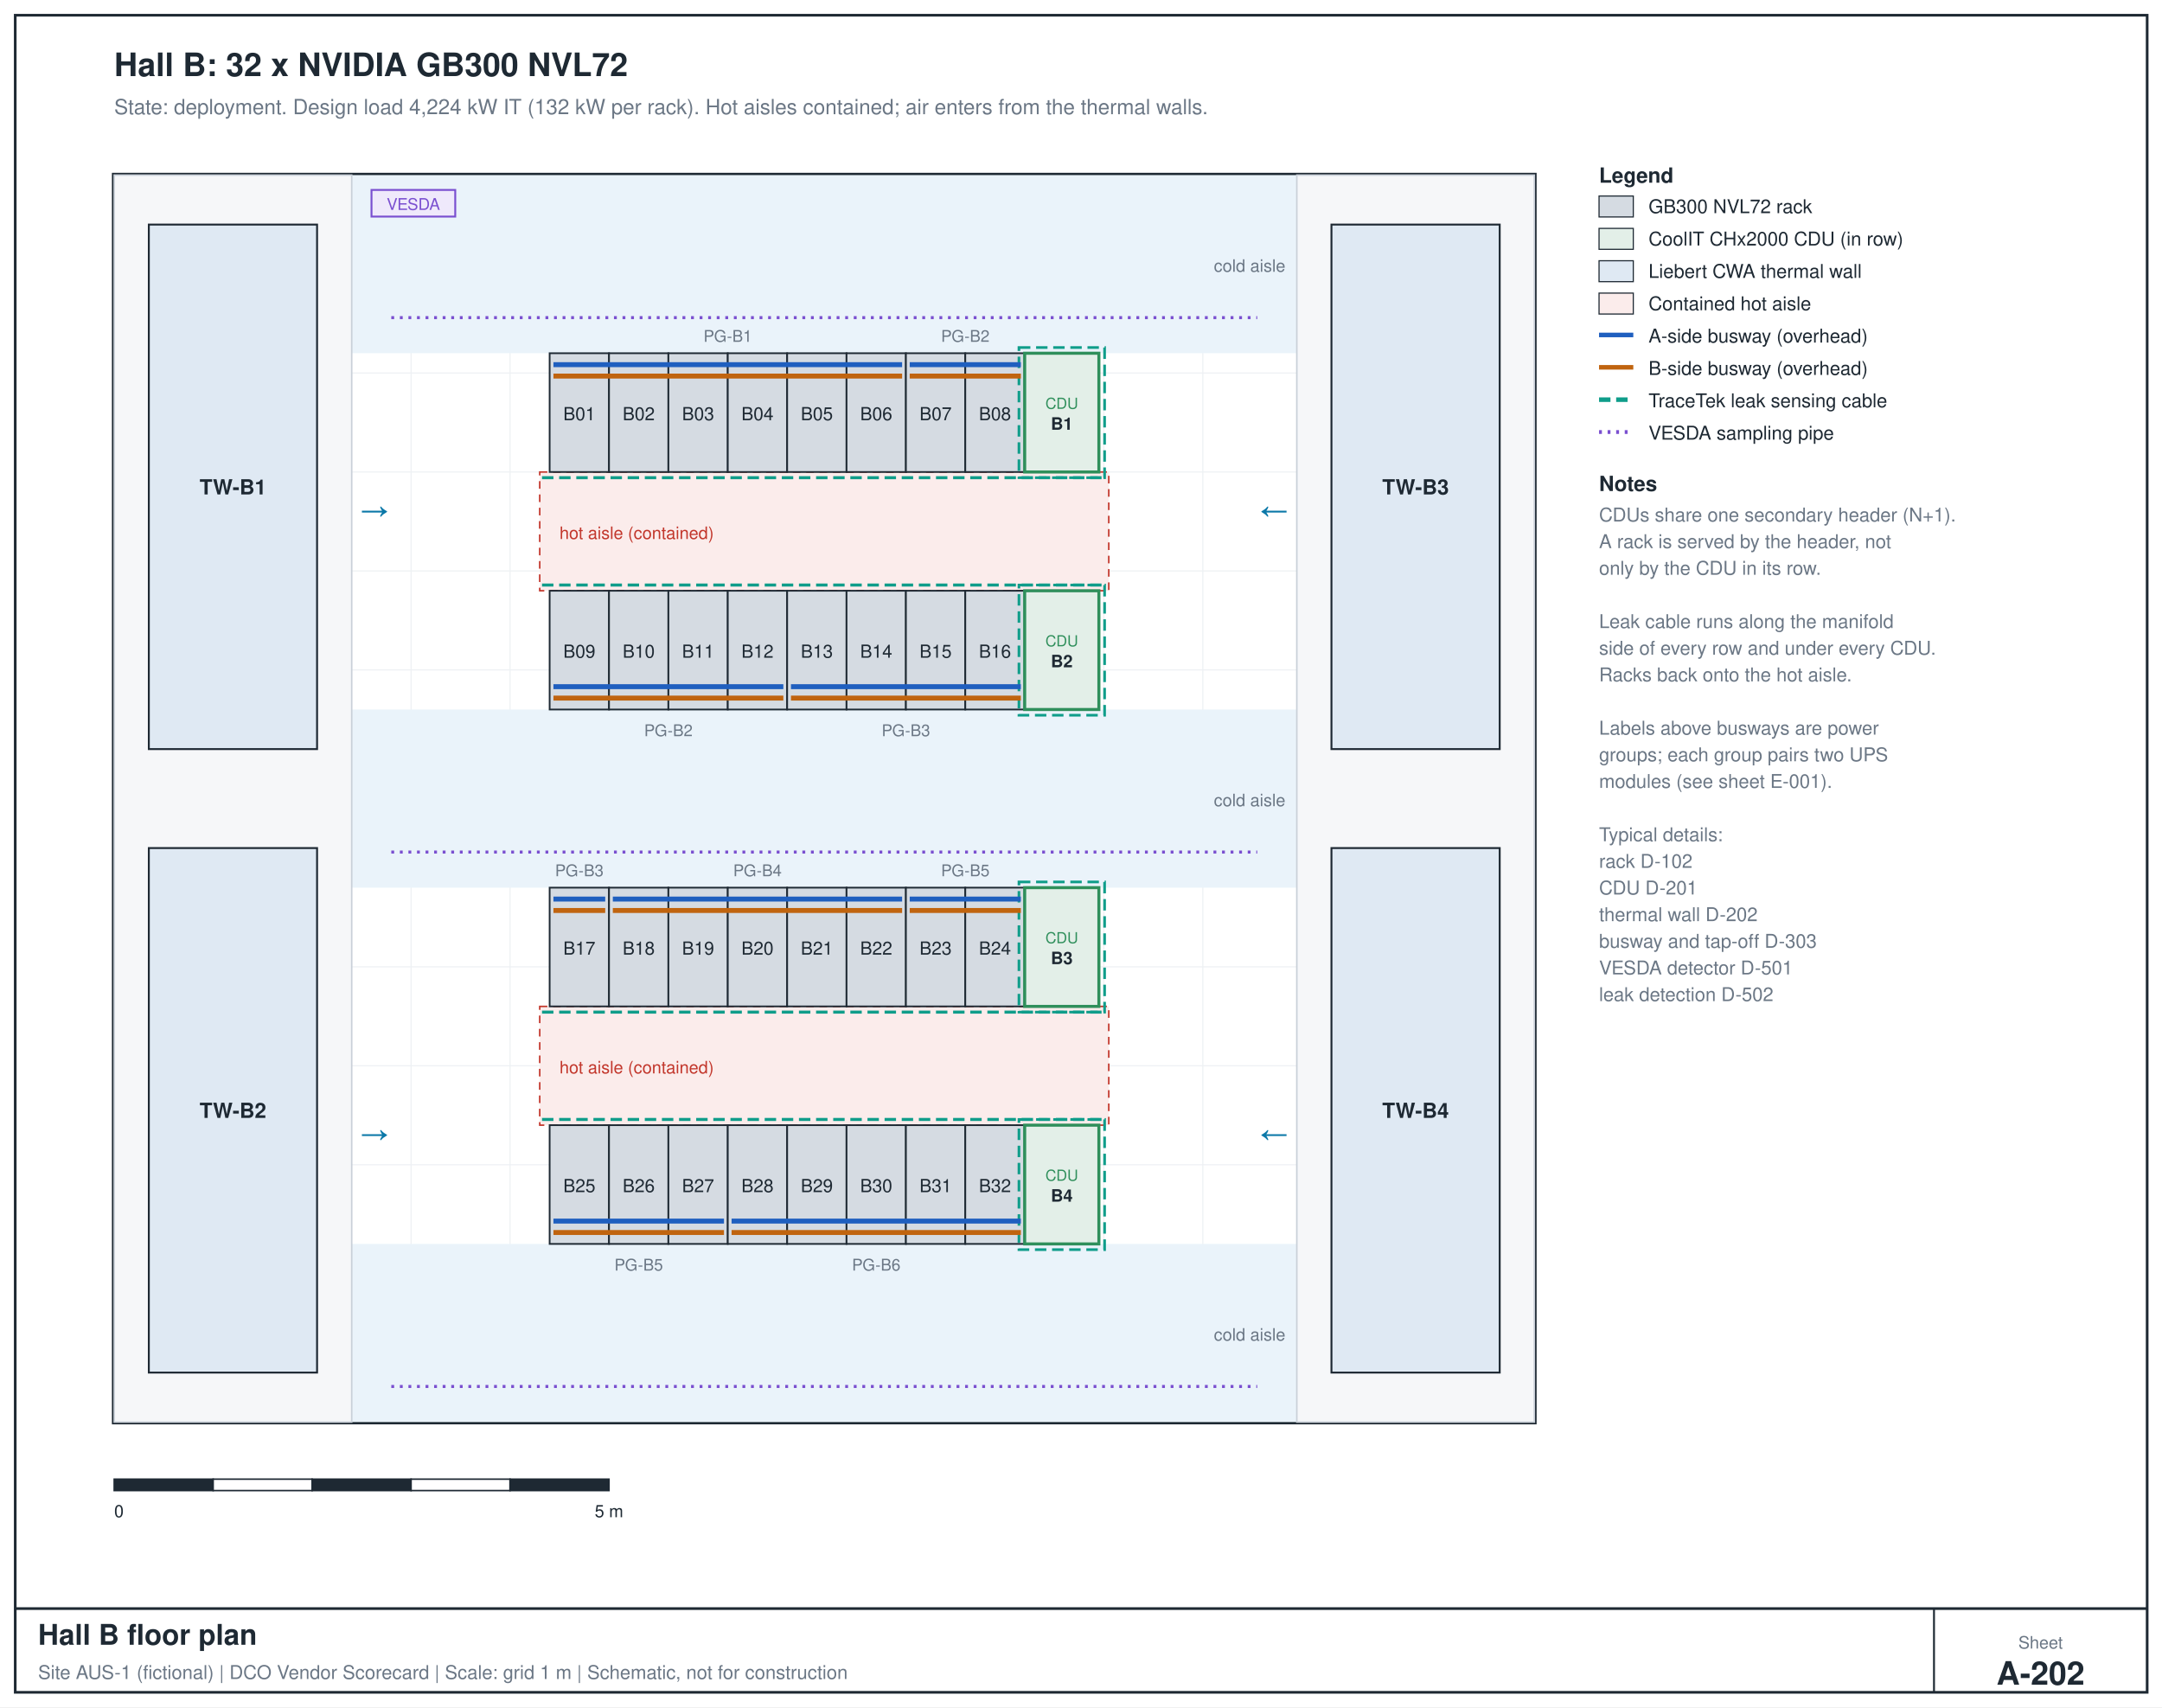
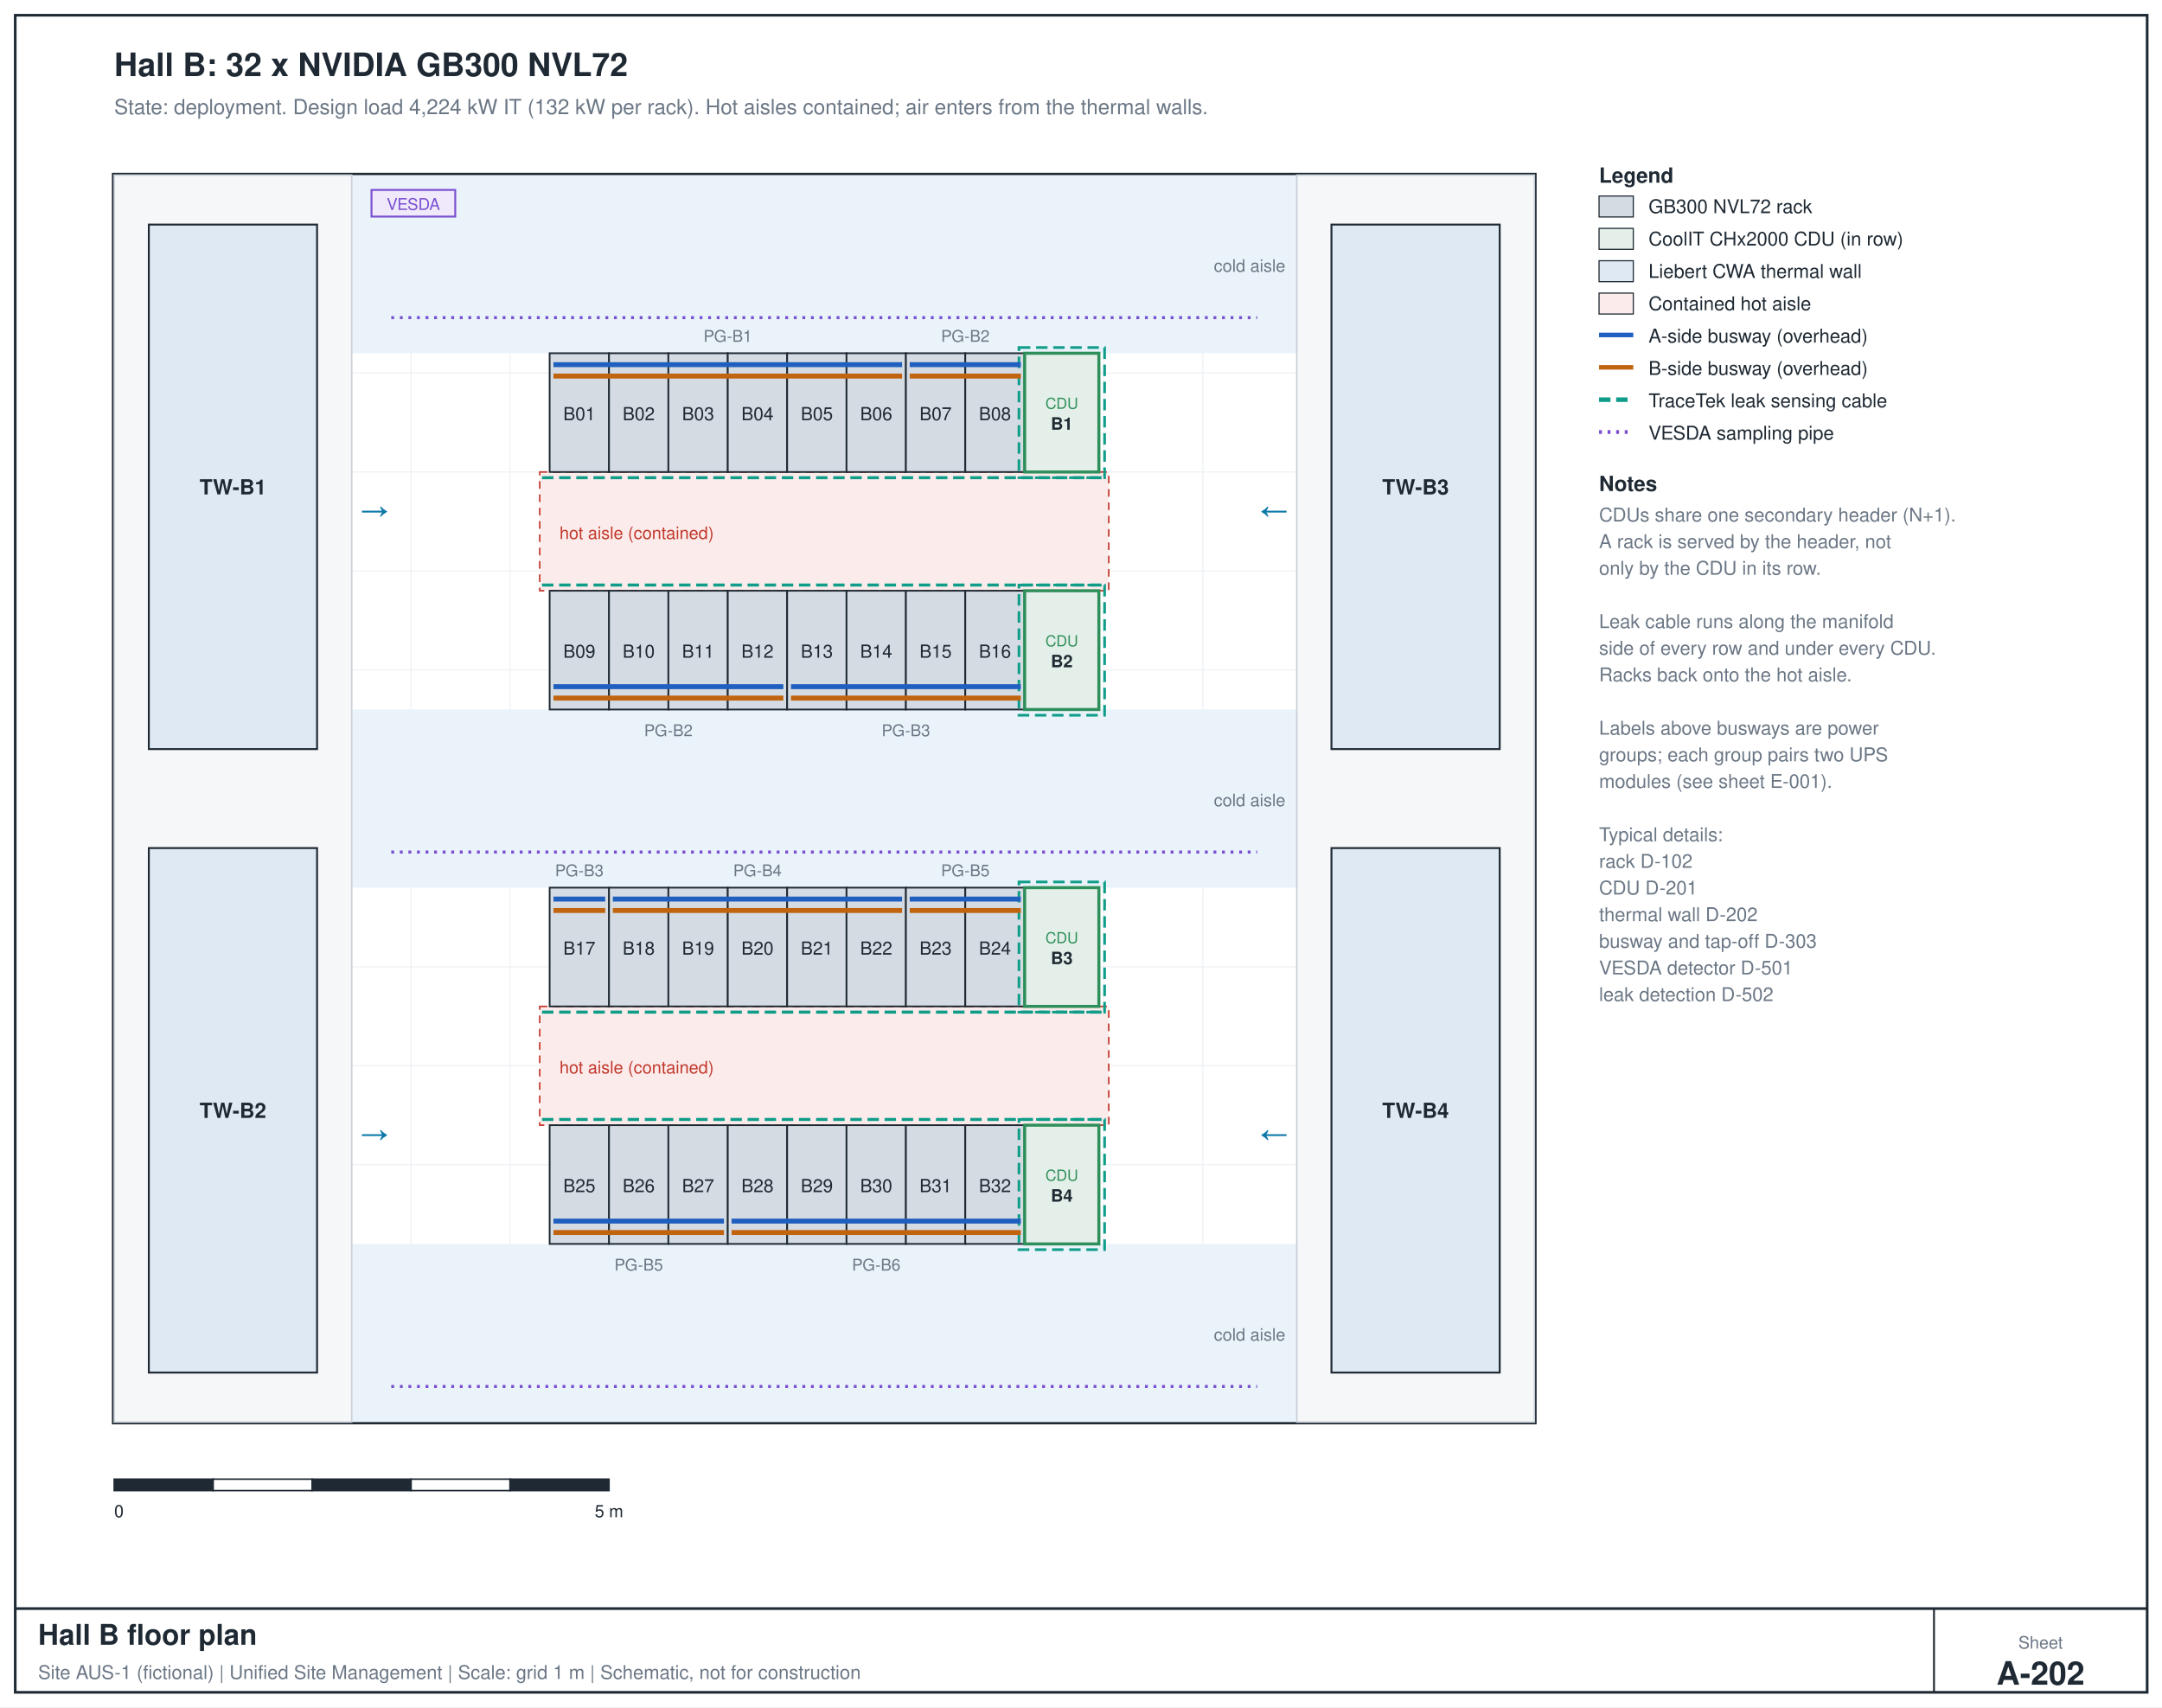
<svg xmlns="http://www.w3.org/2000/svg" width="1136" height="897" viewBox="0 0 1136 897">
  <rect width="100%" height="100%" fill="#ffffff" />
  <text x="60.0" y="40.0" font-family="Helvetica, Arial, sans-serif" font-size="17" text-anchor="start" fill="#1e2933" font-weight="bold">Hall B: 32 x NVIDIA GB300 NVL72</text>
  <text x="60.0" y="60.0" font-family="Helvetica, Arial, sans-serif" font-size="11" text-anchor="start" fill="#6b7785" font-weight="normal">State: deployment.  Design load 4,224 kW IT (132 kW per rack).  Hot aisles contained; air enters from the thermal walls.</text>
  <line x1="60.0" y1="92.0" x2="60.0" y2="747.2" stroke="#eef1f4" stroke-width="0.6" />
  <line x1="112.0" y1="92.0" x2="112.0" y2="747.2" stroke="#eef1f4" stroke-width="0.6" />
  <line x1="164.0" y1="92.0" x2="164.0" y2="747.2" stroke="#eef1f4" stroke-width="0.6" />
  <line x1="216.0" y1="92.0" x2="216.0" y2="747.2" stroke="#eef1f4" stroke-width="0.6" />
  <line x1="268.0" y1="92.0" x2="268.0" y2="747.2" stroke="#eef1f4" stroke-width="0.6" />
  <line x1="320.0" y1="92.0" x2="320.0" y2="747.2" stroke="#eef1f4" stroke-width="0.6" />
  <line x1="372.0" y1="92.0" x2="372.0" y2="747.2" stroke="#eef1f4" stroke-width="0.6" />
  <line x1="424.0" y1="92.0" x2="424.0" y2="747.2" stroke="#eef1f4" stroke-width="0.6" />
  <line x1="476.0" y1="92.0" x2="476.0" y2="747.2" stroke="#eef1f4" stroke-width="0.6" />
  <line x1="528.0" y1="92.0" x2="528.0" y2="747.2" stroke="#eef1f4" stroke-width="0.6" />
  <line x1="580.0" y1="92.0" x2="580.0" y2="747.2" stroke="#eef1f4" stroke-width="0.6" />
  <line x1="632.0" y1="92.0" x2="632.0" y2="747.2" stroke="#eef1f4" stroke-width="0.6" />
  <line x1="684.0" y1="92.0" x2="684.0" y2="747.2" stroke="#eef1f4" stroke-width="0.6" />
  <line x1="736.0" y1="92.0" x2="736.0" y2="747.2" stroke="#eef1f4" stroke-width="0.6" />
  <line x1="788.0" y1="92.0" x2="788.0" y2="747.2" stroke="#eef1f4" stroke-width="0.6" />
  <line x1="60.0" y1="92.0" x2="806.2" y2="92.0" stroke="#eef1f4" stroke-width="0.6" />
  <line x1="60.0" y1="144.0" x2="806.2" y2="144.0" stroke="#eef1f4" stroke-width="0.6" />
  <line x1="60.0" y1="196.0" x2="806.2" y2="196.0" stroke="#eef1f4" stroke-width="0.6" />
  <line x1="60.0" y1="248.0" x2="806.2" y2="248.0" stroke="#eef1f4" stroke-width="0.6" />
  <line x1="60.0" y1="300.0" x2="806.2" y2="300.0" stroke="#eef1f4" stroke-width="0.6" />
  <line x1="60.0" y1="352.0" x2="806.2" y2="352.0" stroke="#eef1f4" stroke-width="0.6" />
  <line x1="60.0" y1="404.0" x2="806.2" y2="404.0" stroke="#eef1f4" stroke-width="0.6" />
  <line x1="60.0" y1="456.0" x2="806.2" y2="456.0" stroke="#eef1f4" stroke-width="0.6" />
  <line x1="60.0" y1="508.0" x2="806.2" y2="508.0" stroke="#eef1f4" stroke-width="0.6" />
  <line x1="60.0" y1="560.0" x2="806.2" y2="560.0" stroke="#eef1f4" stroke-width="0.6" />
  <line x1="60.0" y1="612.0" x2="806.2" y2="612.0" stroke="#eef1f4" stroke-width="0.6" />
  <line x1="60.0" y1="664.0" x2="806.2" y2="664.0" stroke="#eef1f4" stroke-width="0.6" />
  <line x1="60.0" y1="716.0" x2="806.2" y2="716.0" stroke="#eef1f4" stroke-width="0.6" />
  <rect x="60.0" y="92.0" width="746.2" height="655.2" rx="0" fill="none" stroke="#1e2933" stroke-width="2.4" />
  <rect x="184.8" y="92.0" width="496.6" height="93.6" rx="0" fill="#eaf3fa" stroke="none" stroke-width="1.0" />
  <text x="675.4" y="142.8" font-family="Helvetica, Arial, sans-serif" font-size="9" text-anchor="end" fill="#6b7785" font-weight="normal">cold aisle</text>
  <rect x="184.8" y="372.8" width="496.6" height="93.6" rx="0" fill="#eaf3fa" stroke="none" stroke-width="1.0" />
  <text x="675.4" y="423.6" font-family="Helvetica, Arial, sans-serif" font-size="9" text-anchor="end" fill="#6b7785" font-weight="normal">cold aisle</text>
  <rect x="184.8" y="653.6" width="496.6" height="93.6" rx="0" fill="#eaf3fa" stroke="none" stroke-width="1.0" />
  <text x="675.4" y="704.4" font-family="Helvetica, Arial, sans-serif" font-size="9" text-anchor="end" fill="#6b7785" font-weight="normal">cold aisle</text>
  <rect x="60.0" y="92.0" width="124.8" height="655.2" rx="0" fill="#f6f7f9" stroke="#c9d0d8" stroke-width="0.8" />
  <rect x="78.2" y="118.0" width="88.4" height="275.6" rx="0" fill="#dfe9f3" stroke="#1e2933" stroke-width="1" />
  <text x="122.4" y="259.8" font-family="Helvetica, Arial, sans-serif" font-size="11" text-anchor="middle" fill="#1e2933" font-weight="bold">TW-B1</text>
  <text x="188.8" y="273.8" font-family="Helvetica, Arial, sans-serif" font-size="16" text-anchor="start" fill="#0b78a8" font-weight="normal">→</text>
  <rect x="78.2" y="445.6" width="88.4" height="275.6" rx="0" fill="#dfe9f3" stroke="#1e2933" stroke-width="1" />
  <text x="122.4" y="587.4" font-family="Helvetica, Arial, sans-serif" font-size="11" text-anchor="middle" fill="#1e2933" font-weight="bold">TW-B2</text>
  <text x="188.8" y="601.4" font-family="Helvetica, Arial, sans-serif" font-size="16" text-anchor="start" fill="#0b78a8" font-weight="normal">→</text>
  <rect x="681.4" y="92.0" width="124.8" height="655.2" rx="0" fill="#f6f7f9" stroke="#c9d0d8" stroke-width="0.8" />
  <rect x="699.6" y="118.0" width="88.4" height="275.6" rx="0" fill="#dfe9f3" stroke="#1e2933" stroke-width="1" />
  <text x="743.8" y="259.8" font-family="Helvetica, Arial, sans-serif" font-size="11" text-anchor="middle" fill="#1e2933" font-weight="bold">TW-B3</text>
  <text x="677.4" y="273.8" font-family="Helvetica, Arial, sans-serif" font-size="16" text-anchor="end" fill="#0b78a8" font-weight="normal">←</text>
  <rect x="699.6" y="445.6" width="88.4" height="275.6" rx="0" fill="#dfe9f3" stroke="#1e2933" stroke-width="1" />
  <text x="743.8" y="587.4" font-family="Helvetica, Arial, sans-serif" font-size="11" text-anchor="middle" fill="#1e2933" font-weight="bold">TW-B4</text>
  <text x="677.4" y="601.4" font-family="Helvetica, Arial, sans-serif" font-size="16" text-anchor="end" fill="#0b78a8" font-weight="normal">←</text>
  <rect x="283.6" y="248.0" width="299.0" height="62.4" rx="0" fill="#fbeceb" stroke="#c2362b" stroke-width="0.8" stroke-dasharray="4 3" />
  <text x="294.0" y="283.2" font-family="Helvetica, Arial, sans-serif" font-size="9" text-anchor="start" fill="#c2362b" font-weight="normal">hot aisle (contained)</text>
  <rect x="288.8" y="185.6" width="31.2" height="62.4" rx="0" fill="#d5dbe2" stroke="#1e2933" stroke-width="0.9" />
  <text x="304.4" y="220.8" font-family="Helvetica, Arial, sans-serif" font-size="9.5" text-anchor="middle" fill="#1e2933" font-weight="normal">B01</text>
  <rect x="320.0" y="185.6" width="31.2" height="62.4" rx="0" fill="#d5dbe2" stroke="#1e2933" stroke-width="0.9" />
  <text x="335.6" y="220.8" font-family="Helvetica, Arial, sans-serif" font-size="9.5" text-anchor="middle" fill="#1e2933" font-weight="normal">B02</text>
  <rect x="351.2" y="185.6" width="31.2" height="62.4" rx="0" fill="#d5dbe2" stroke="#1e2933" stroke-width="0.9" />
  <text x="366.8" y="220.8" font-family="Helvetica, Arial, sans-serif" font-size="9.5" text-anchor="middle" fill="#1e2933" font-weight="normal">B03</text>
  <rect x="382.4" y="185.6" width="31.2" height="62.4" rx="0" fill="#d5dbe2" stroke="#1e2933" stroke-width="0.9" />
  <text x="398.0" y="220.8" font-family="Helvetica, Arial, sans-serif" font-size="9.5" text-anchor="middle" fill="#1e2933" font-weight="normal">B04</text>
  <rect x="413.6" y="185.6" width="31.2" height="62.4" rx="0" fill="#d5dbe2" stroke="#1e2933" stroke-width="0.9" />
  <text x="429.2" y="220.8" font-family="Helvetica, Arial, sans-serif" font-size="9.5" text-anchor="middle" fill="#1e2933" font-weight="normal">B05</text>
  <rect x="444.8" y="185.6" width="31.2" height="62.4" rx="0" fill="#d5dbe2" stroke="#1e2933" stroke-width="0.9" />
  <text x="460.4" y="220.8" font-family="Helvetica, Arial, sans-serif" font-size="9.5" text-anchor="middle" fill="#1e2933" font-weight="normal">B06</text>
  <rect x="476.0" y="185.6" width="31.2" height="62.4" rx="0" fill="#d5dbe2" stroke="#1e2933" stroke-width="0.9" />
  <text x="491.6" y="220.8" font-family="Helvetica, Arial, sans-serif" font-size="9.5" text-anchor="middle" fill="#1e2933" font-weight="normal">B07</text>
  <rect x="507.2" y="185.6" width="31.2" height="62.4" rx="0" fill="#d5dbe2" stroke="#1e2933" stroke-width="0.9" />
  <text x="522.8" y="220.8" font-family="Helvetica, Arial, sans-serif" font-size="9.5" text-anchor="middle" fill="#1e2933" font-weight="normal">B08</text>
  <rect x="538.4" y="185.6" width="39.0" height="62.4" rx="0" fill="#e3efe8" stroke="#2f8f5b" stroke-width="1.6" />
  <text x="557.9" y="214.8" font-family="Helvetica, Arial, sans-serif" font-size="8" text-anchor="middle" fill="#2f8f5b" font-weight="normal">CDU</text>
  <text x="557.9" y="225.8" font-family="Helvetica, Arial, sans-serif" font-size="9" text-anchor="middle" fill="#1e2933" font-weight="bold">B1</text>
  <line x1="284.8" y1="251.0" x2="581.4" y2="251.0" stroke="#0f9d8a" stroke-width="1.6" stroke-dasharray="6 3" />
  <rect x="535.4" y="182.6" width="45.0" height="68.4" rx="0" fill="none" stroke="#0f9d8a" stroke-width="1.4" stroke-dasharray="6 3" />
  <line x1="290.8" y1="191.6" x2="474.0" y2="191.6" stroke="#1f5fbf" stroke-width="2.6" />
  <line x1="290.8" y1="197.6" x2="474.0" y2="197.6" stroke="#c0640f" stroke-width="2.6" />
  <text x="382.4" y="179.6" font-family="Helvetica, Arial, sans-serif" font-size="8.5" text-anchor="middle" fill="#6b7785" font-weight="normal">PG-B1</text>
  <line x1="478.0" y1="191.6" x2="536.4" y2="191.6" stroke="#1f5fbf" stroke-width="2.6" />
  <line x1="478.0" y1="197.6" x2="536.4" y2="197.6" stroke="#c0640f" stroke-width="2.6" />
  <text x="507.2" y="179.6" font-family="Helvetica, Arial, sans-serif" font-size="8.5" text-anchor="middle" fill="#6b7785" font-weight="normal">PG-B2</text>
  <rect x="288.8" y="310.4" width="31.2" height="62.4" rx="0" fill="#d5dbe2" stroke="#1e2933" stroke-width="0.9" />
  <text x="304.4" y="345.6" font-family="Helvetica, Arial, sans-serif" font-size="9.5" text-anchor="middle" fill="#1e2933" font-weight="normal">B09</text>
  <rect x="320.0" y="310.4" width="31.2" height="62.4" rx="0" fill="#d5dbe2" stroke="#1e2933" stroke-width="0.9" />
  <text x="335.6" y="345.6" font-family="Helvetica, Arial, sans-serif" font-size="9.5" text-anchor="middle" fill="#1e2933" font-weight="normal">B10</text>
  <rect x="351.2" y="310.4" width="31.2" height="62.4" rx="0" fill="#d5dbe2" stroke="#1e2933" stroke-width="0.9" />
  <text x="366.8" y="345.6" font-family="Helvetica, Arial, sans-serif" font-size="9.5" text-anchor="middle" fill="#1e2933" font-weight="normal">B11</text>
  <rect x="382.4" y="310.4" width="31.2" height="62.4" rx="0" fill="#d5dbe2" stroke="#1e2933" stroke-width="0.9" />
  <text x="398.0" y="345.6" font-family="Helvetica, Arial, sans-serif" font-size="9.5" text-anchor="middle" fill="#1e2933" font-weight="normal">B12</text>
  <rect x="413.6" y="310.4" width="31.2" height="62.4" rx="0" fill="#d5dbe2" stroke="#1e2933" stroke-width="0.9" />
  <text x="429.2" y="345.6" font-family="Helvetica, Arial, sans-serif" font-size="9.5" text-anchor="middle" fill="#1e2933" font-weight="normal">B13</text>
  <rect x="444.8" y="310.4" width="31.2" height="62.4" rx="0" fill="#d5dbe2" stroke="#1e2933" stroke-width="0.9" />
  <text x="460.4" y="345.6" font-family="Helvetica, Arial, sans-serif" font-size="9.5" text-anchor="middle" fill="#1e2933" font-weight="normal">B14</text>
  <rect x="476.0" y="310.4" width="31.2" height="62.4" rx="0" fill="#d5dbe2" stroke="#1e2933" stroke-width="0.9" />
  <text x="491.6" y="345.6" font-family="Helvetica, Arial, sans-serif" font-size="9.5" text-anchor="middle" fill="#1e2933" font-weight="normal">B15</text>
  <rect x="507.2" y="310.4" width="31.2" height="62.4" rx="0" fill="#d5dbe2" stroke="#1e2933" stroke-width="0.9" />
  <text x="522.8" y="345.6" font-family="Helvetica, Arial, sans-serif" font-size="9.5" text-anchor="middle" fill="#1e2933" font-weight="normal">B16</text>
  <rect x="538.4" y="310.4" width="39.0" height="62.4" rx="0" fill="#e3efe8" stroke="#2f8f5b" stroke-width="1.6" />
  <text x="557.9" y="339.6" font-family="Helvetica, Arial, sans-serif" font-size="8" text-anchor="middle" fill="#2f8f5b" font-weight="normal">CDU</text>
  <text x="557.9" y="350.6" font-family="Helvetica, Arial, sans-serif" font-size="9" text-anchor="middle" fill="#1e2933" font-weight="bold">B2</text>
  <line x1="284.8" y1="307.4" x2="581.4" y2="307.4" stroke="#0f9d8a" stroke-width="1.6" stroke-dasharray="6 3" />
  <rect x="535.4" y="307.4" width="45.0" height="68.4" rx="0" fill="none" stroke="#0f9d8a" stroke-width="1.4" stroke-dasharray="6 3" />
  <line x1="290.8" y1="360.8" x2="411.6" y2="360.8" stroke="#1f5fbf" stroke-width="2.6" />
  <line x1="290.8" y1="366.8" x2="411.6" y2="366.8" stroke="#c0640f" stroke-width="2.6" />
  <text x="351.2" y="386.8" font-family="Helvetica, Arial, sans-serif" font-size="8.5" text-anchor="middle" fill="#6b7785" font-weight="normal">PG-B2</text>
  <line x1="415.6" y1="360.8" x2="536.4" y2="360.8" stroke="#1f5fbf" stroke-width="2.6" />
  <line x1="415.6" y1="366.8" x2="536.4" y2="366.8" stroke="#c0640f" stroke-width="2.6" />
  <text x="476.0" y="386.8" font-family="Helvetica, Arial, sans-serif" font-size="8.5" text-anchor="middle" fill="#6b7785" font-weight="normal">PG-B3</text>
  <rect x="283.6" y="528.8" width="299.0" height="62.4" rx="0" fill="#fbeceb" stroke="#c2362b" stroke-width="0.8" stroke-dasharray="4 3" />
  <text x="294.0" y="564.0" font-family="Helvetica, Arial, sans-serif" font-size="9" text-anchor="start" fill="#c2362b" font-weight="normal">hot aisle (contained)</text>
  <rect x="288.8" y="466.4" width="31.2" height="62.4" rx="0" fill="#d5dbe2" stroke="#1e2933" stroke-width="0.9" />
  <text x="304.4" y="501.6" font-family="Helvetica, Arial, sans-serif" font-size="9.5" text-anchor="middle" fill="#1e2933" font-weight="normal">B17</text>
  <rect x="320.0" y="466.4" width="31.2" height="62.4" rx="0" fill="#d5dbe2" stroke="#1e2933" stroke-width="0.9" />
  <text x="335.6" y="501.6" font-family="Helvetica, Arial, sans-serif" font-size="9.5" text-anchor="middle" fill="#1e2933" font-weight="normal">B18</text>
  <rect x="351.2" y="466.4" width="31.2" height="62.4" rx="0" fill="#d5dbe2" stroke="#1e2933" stroke-width="0.9" />
  <text x="366.8" y="501.6" font-family="Helvetica, Arial, sans-serif" font-size="9.5" text-anchor="middle" fill="#1e2933" font-weight="normal">B19</text>
  <rect x="382.4" y="466.4" width="31.2" height="62.4" rx="0" fill="#d5dbe2" stroke="#1e2933" stroke-width="0.9" />
  <text x="398.0" y="501.6" font-family="Helvetica, Arial, sans-serif" font-size="9.5" text-anchor="middle" fill="#1e2933" font-weight="normal">B20</text>
  <rect x="413.6" y="466.4" width="31.2" height="62.4" rx="0" fill="#d5dbe2" stroke="#1e2933" stroke-width="0.9" />
  <text x="429.2" y="501.6" font-family="Helvetica, Arial, sans-serif" font-size="9.5" text-anchor="middle" fill="#1e2933" font-weight="normal">B21</text>
  <rect x="444.8" y="466.4" width="31.2" height="62.4" rx="0" fill="#d5dbe2" stroke="#1e2933" stroke-width="0.9" />
  <text x="460.4" y="501.6" font-family="Helvetica, Arial, sans-serif" font-size="9.5" text-anchor="middle" fill="#1e2933" font-weight="normal">B22</text>
  <rect x="476.0" y="466.4" width="31.2" height="62.4" rx="0" fill="#d5dbe2" stroke="#1e2933" stroke-width="0.9" />
  <text x="491.6" y="501.6" font-family="Helvetica, Arial, sans-serif" font-size="9.5" text-anchor="middle" fill="#1e2933" font-weight="normal">B23</text>
  <rect x="507.2" y="466.4" width="31.2" height="62.4" rx="0" fill="#d5dbe2" stroke="#1e2933" stroke-width="0.9" />
  <text x="522.8" y="501.6" font-family="Helvetica, Arial, sans-serif" font-size="9.5" text-anchor="middle" fill="#1e2933" font-weight="normal">B24</text>
  <rect x="538.4" y="466.4" width="39.0" height="62.4" rx="0" fill="#e3efe8" stroke="#2f8f5b" stroke-width="1.6" />
  <text x="557.9" y="495.6" font-family="Helvetica, Arial, sans-serif" font-size="8" text-anchor="middle" fill="#2f8f5b" font-weight="normal">CDU</text>
  <text x="557.9" y="506.6" font-family="Helvetica, Arial, sans-serif" font-size="9" text-anchor="middle" fill="#1e2933" font-weight="bold">B3</text>
  <line x1="284.8" y1="531.8" x2="581.4" y2="531.8" stroke="#0f9d8a" stroke-width="1.6" stroke-dasharray="6 3" />
  <rect x="535.4" y="463.4" width="45.0" height="68.4" rx="0" fill="none" stroke="#0f9d8a" stroke-width="1.4" stroke-dasharray="6 3" />
  <line x1="290.8" y1="472.4" x2="318.0" y2="472.4" stroke="#1f5fbf" stroke-width="2.6" />
  <line x1="290.8" y1="478.4" x2="318.0" y2="478.4" stroke="#c0640f" stroke-width="2.6" />
  <text x="304.4" y="460.4" font-family="Helvetica, Arial, sans-serif" font-size="8.5" text-anchor="middle" fill="#6b7785" font-weight="normal">PG-B3</text>
  <line x1="322.0" y1="472.4" x2="474.0" y2="472.4" stroke="#1f5fbf" stroke-width="2.6" />
  <line x1="322.0" y1="478.4" x2="474.0" y2="478.4" stroke="#c0640f" stroke-width="2.6" />
  <text x="398.0" y="460.4" font-family="Helvetica, Arial, sans-serif" font-size="8.5" text-anchor="middle" fill="#6b7785" font-weight="normal">PG-B4</text>
  <line x1="478.0" y1="472.4" x2="536.4" y2="472.4" stroke="#1f5fbf" stroke-width="2.6" />
  <line x1="478.0" y1="478.4" x2="536.4" y2="478.4" stroke="#c0640f" stroke-width="2.6" />
  <text x="507.2" y="460.4" font-family="Helvetica, Arial, sans-serif" font-size="8.5" text-anchor="middle" fill="#6b7785" font-weight="normal">PG-B5</text>
  <rect x="288.8" y="591.2" width="31.2" height="62.4" rx="0" fill="#d5dbe2" stroke="#1e2933" stroke-width="0.9" />
  <text x="304.4" y="626.4" font-family="Helvetica, Arial, sans-serif" font-size="9.5" text-anchor="middle" fill="#1e2933" font-weight="normal">B25</text>
  <rect x="320.0" y="591.2" width="31.2" height="62.4" rx="0" fill="#d5dbe2" stroke="#1e2933" stroke-width="0.9" />
  <text x="335.6" y="626.4" font-family="Helvetica, Arial, sans-serif" font-size="9.5" text-anchor="middle" fill="#1e2933" font-weight="normal">B26</text>
  <rect x="351.2" y="591.2" width="31.2" height="62.4" rx="0" fill="#d5dbe2" stroke="#1e2933" stroke-width="0.9" />
  <text x="366.8" y="626.4" font-family="Helvetica, Arial, sans-serif" font-size="9.5" text-anchor="middle" fill="#1e2933" font-weight="normal">B27</text>
  <rect x="382.4" y="591.2" width="31.2" height="62.4" rx="0" fill="#d5dbe2" stroke="#1e2933" stroke-width="0.9" />
  <text x="398.0" y="626.4" font-family="Helvetica, Arial, sans-serif" font-size="9.5" text-anchor="middle" fill="#1e2933" font-weight="normal">B28</text>
  <rect x="413.6" y="591.2" width="31.2" height="62.4" rx="0" fill="#d5dbe2" stroke="#1e2933" stroke-width="0.9" />
  <text x="429.2" y="626.4" font-family="Helvetica, Arial, sans-serif" font-size="9.5" text-anchor="middle" fill="#1e2933" font-weight="normal">B29</text>
  <rect x="444.8" y="591.2" width="31.2" height="62.4" rx="0" fill="#d5dbe2" stroke="#1e2933" stroke-width="0.9" />
  <text x="460.4" y="626.4" font-family="Helvetica, Arial, sans-serif" font-size="9.5" text-anchor="middle" fill="#1e2933" font-weight="normal">B30</text>
  <rect x="476.0" y="591.2" width="31.2" height="62.4" rx="0" fill="#d5dbe2" stroke="#1e2933" stroke-width="0.9" />
  <text x="491.6" y="626.4" font-family="Helvetica, Arial, sans-serif" font-size="9.5" text-anchor="middle" fill="#1e2933" font-weight="normal">B31</text>
  <rect x="507.2" y="591.2" width="31.2" height="62.4" rx="0" fill="#d5dbe2" stroke="#1e2933" stroke-width="0.9" />
  <text x="522.8" y="626.4" font-family="Helvetica, Arial, sans-serif" font-size="9.5" text-anchor="middle" fill="#1e2933" font-weight="normal">B32</text>
  <rect x="538.4" y="591.2" width="39.0" height="62.4" rx="0" fill="#e3efe8" stroke="#2f8f5b" stroke-width="1.6" />
  <text x="557.9" y="620.4" font-family="Helvetica, Arial, sans-serif" font-size="8" text-anchor="middle" fill="#2f8f5b" font-weight="normal">CDU</text>
  <text x="557.9" y="631.4" font-family="Helvetica, Arial, sans-serif" font-size="9" text-anchor="middle" fill="#1e2933" font-weight="bold">B4</text>
  <line x1="284.8" y1="588.2" x2="581.4" y2="588.2" stroke="#0f9d8a" stroke-width="1.6" stroke-dasharray="6 3" />
  <rect x="535.4" y="588.2" width="45.0" height="68.4" rx="0" fill="none" stroke="#0f9d8a" stroke-width="1.4" stroke-dasharray="6 3" />
  <line x1="290.8" y1="641.6" x2="380.4" y2="641.6" stroke="#1f5fbf" stroke-width="2.6" />
  <line x1="290.8" y1="647.6" x2="380.4" y2="647.6" stroke="#c0640f" stroke-width="2.6" />
  <text x="335.6" y="667.6" font-family="Helvetica, Arial, sans-serif" font-size="8.5" text-anchor="middle" fill="#6b7785" font-weight="normal">PG-B5</text>
  <line x1="384.4" y1="641.6" x2="536.4" y2="641.6" stroke="#1f5fbf" stroke-width="2.6" />
  <line x1="384.4" y1="647.6" x2="536.4" y2="647.6" stroke="#c0640f" stroke-width="2.6" />
  <text x="460.4" y="667.6" font-family="Helvetica, Arial, sans-serif" font-size="8.5" text-anchor="middle" fill="#6b7785" font-weight="normal">PG-B6</text>
  <line x1="205.6" y1="166.9" x2="660.6" y2="166.9" stroke="#7a4fd0" stroke-width="1.6" stroke-dasharray="1.5 3" />
  <line x1="205.6" y1="447.7" x2="660.6" y2="447.7" stroke="#7a4fd0" stroke-width="1.6" stroke-dasharray="1.5 3" />
  <line x1="205.6" y1="728.5" x2="660.6" y2="728.5" stroke="#7a4fd0" stroke-width="1.6" stroke-dasharray="1.5 3" />
  <rect x="195.2" y="99.8" width="44.0" height="14.0" rx="0" fill="#efe9fb" stroke="#7a4fd0" stroke-width="1" />
  <text x="217.2" y="110.3" font-family="Helvetica, Arial, sans-serif" font-size="8.5" text-anchor="middle" fill="#7a4fd0" font-weight="normal">VESDA</text>
  <rect x="60.0" y="777.2" width="52.0" height="6.0" rx="0" fill="#1e2933" stroke="#1e2933" stroke-width="0.8" />
  <rect x="112.0" y="777.2" width="52.0" height="6.0" rx="0" fill="#ffffff" stroke="#1e2933" stroke-width="0.8" />
  <rect x="164.0" y="777.2" width="52.0" height="6.0" rx="0" fill="#1e2933" stroke="#1e2933" stroke-width="0.8" />
  <rect x="216.0" y="777.2" width="52.0" height="6.0" rx="0" fill="#ffffff" stroke="#1e2933" stroke-width="0.8" />
  <rect x="268.0" y="777.2" width="52.0" height="6.0" rx="0" fill="#1e2933" stroke="#1e2933" stroke-width="0.8" />
  <text x="60.0" y="797.2" font-family="Helvetica, Arial, sans-serif" font-size="9" text-anchor="start" fill="#1e2933" font-weight="normal">0</text>
  <text x="320.0" y="797.2" font-family="Helvetica, Arial, sans-serif" font-size="9" text-anchor="middle" fill="#1e2933" font-weight="normal">5 m</text>
  <text x="840.2" y="96.0" font-family="Helvetica, Arial, sans-serif" font-size="11" text-anchor="start" fill="#1e2933" font-weight="bold">Legend</text>
  <rect x="840.2" y="103.0" width="18.0" height="11.0" rx="0" fill="#d5dbe2" stroke="#1e2933" stroke-width="0.6" />
  <text x="866.2" y="112.0" font-family="Helvetica, Arial, sans-serif" font-size="10" text-anchor="start" fill="#1e2933" font-weight="normal">GB300 NVL72 rack</text>
  <rect x="840.2" y="120.0" width="18.0" height="11.0" rx="0" fill="#e3efe8" stroke="#1e2933" stroke-width="0.6" />
  <text x="866.2" y="129.0" font-family="Helvetica, Arial, sans-serif" font-size="10" text-anchor="start" fill="#1e2933" font-weight="normal">CoolIT CHx2000 CDU (in row)</text>
  <rect x="840.2" y="137.0" width="18.0" height="11.0" rx="0" fill="#dfe9f3" stroke="#1e2933" stroke-width="0.6" />
  <text x="866.2" y="146.0" font-family="Helvetica, Arial, sans-serif" font-size="10" text-anchor="start" fill="#1e2933" font-weight="normal">Liebert CWA thermal wall</text>
  <rect x="840.2" y="154.0" width="18.0" height="11.0" rx="0" fill="#fbeceb" stroke="#1e2933" stroke-width="0.6" />
  <text x="866.2" y="163.0" font-family="Helvetica, Arial, sans-serif" font-size="10" text-anchor="start" fill="#1e2933" font-weight="normal">Contained hot aisle</text>
  <line x1="840.2" y1="176.0" x2="858.2" y2="176.0" stroke="#1f5fbf" stroke-width="2.4" />
  <text x="866.2" y="180.0" font-family="Helvetica, Arial, sans-serif" font-size="10" text-anchor="start" fill="#1e2933" font-weight="normal">A-side busway (overhead)</text>
  <line x1="840.2" y1="193.0" x2="858.2" y2="193.0" stroke="#c0640f" stroke-width="2.4" />
  <text x="866.2" y="197.0" font-family="Helvetica, Arial, sans-serif" font-size="10" text-anchor="start" fill="#1e2933" font-weight="normal">B-side busway (overhead)</text>
  <line x1="840.2" y1="210.0" x2="858.2" y2="210.0" stroke="#0f9d8a" stroke-width="2.4" stroke-dasharray="6 3" />
  <text x="866.2" y="214.0" font-family="Helvetica, Arial, sans-serif" font-size="10" text-anchor="start" fill="#1e2933" font-weight="normal">TraceTek leak sensing cable</text>
  <line x1="840.2" y1="227.0" x2="858.2" y2="227.0" stroke="#7a4fd0" stroke-width="2.0" stroke-dasharray="1.5 3" />
  <text x="866.2" y="231.0" font-family="Helvetica, Arial, sans-serif" font-size="10" text-anchor="start" fill="#1e2933" font-weight="normal">VESDA sampling pipe</text>
  <text x="840.2" y="258.0" font-family="Helvetica, Arial, sans-serif" font-size="11" text-anchor="start" fill="#1e2933" font-weight="bold">Notes</text>
  <text x="840.2" y="274.0" font-family="Helvetica, Arial, sans-serif" font-size="10" text-anchor="start" fill="#6b7785" font-weight="normal">CDUs share one secondary header (N+1).</text>
  <text x="840.2" y="288.0" font-family="Helvetica, Arial, sans-serif" font-size="10" text-anchor="start" fill="#6b7785" font-weight="normal">A rack is served by the header, not</text>
  <text x="840.2" y="302.0" font-family="Helvetica, Arial, sans-serif" font-size="10" text-anchor="start" fill="#6b7785" font-weight="normal">only by the CDU in its row.</text>
  <text x="840.2" y="316.0" font-family="Helvetica, Arial, sans-serif" font-size="10" text-anchor="start" fill="#1e2933" font-weight="normal" />
  <text x="840.2" y="330.0" font-family="Helvetica, Arial, sans-serif" font-size="10" text-anchor="start" fill="#6b7785" font-weight="normal">Leak cable runs along the manifold</text>
  <text x="840.2" y="344.0" font-family="Helvetica, Arial, sans-serif" font-size="10" text-anchor="start" fill="#6b7785" font-weight="normal">side of every row and under every CDU.</text>
  <text x="840.2" y="358.0" font-family="Helvetica, Arial, sans-serif" font-size="10" text-anchor="start" fill="#6b7785" font-weight="normal">Racks back onto the hot aisle.</text>
  <text x="840.2" y="372.0" font-family="Helvetica, Arial, sans-serif" font-size="10" text-anchor="start" fill="#1e2933" font-weight="normal" />
  <text x="840.2" y="386.0" font-family="Helvetica, Arial, sans-serif" font-size="10" text-anchor="start" fill="#6b7785" font-weight="normal">Labels above busways are power</text>
  <text x="840.2" y="400.0" font-family="Helvetica, Arial, sans-serif" font-size="10" text-anchor="start" fill="#6b7785" font-weight="normal">groups; each group pairs two UPS</text>
  <text x="840.2" y="414.0" font-family="Helvetica, Arial, sans-serif" font-size="10" text-anchor="start" fill="#6b7785" font-weight="normal">modules (see sheet E-001).</text>
  <text x="840.2" y="428.0" font-family="Helvetica, Arial, sans-serif" font-size="10" text-anchor="start" fill="#1e2933" font-weight="normal" />
  <text x="840.2" y="442.0" font-family="Helvetica, Arial, sans-serif" font-size="10" text-anchor="start" fill="#6b7785" font-weight="normal">Typical details:</text>
  <text x="840.2" y="456.0" font-family="Helvetica, Arial, sans-serif" font-size="10" text-anchor="start" fill="#6b7785" font-weight="normal">  rack D-102</text>
  <text x="840.2" y="470.0" font-family="Helvetica, Arial, sans-serif" font-size="10" text-anchor="start" fill="#6b7785" font-weight="normal">  CDU D-201</text>
  <text x="840.2" y="484.0" font-family="Helvetica, Arial, sans-serif" font-size="10" text-anchor="start" fill="#6b7785" font-weight="normal">  thermal wall D-202</text>
  <text x="840.2" y="498.0" font-family="Helvetica, Arial, sans-serif" font-size="10" text-anchor="start" fill="#6b7785" font-weight="normal">  busway and tap-off D-303</text>
  <text x="840.2" y="512.0" font-family="Helvetica, Arial, sans-serif" font-size="10" text-anchor="start" fill="#6b7785" font-weight="normal">  VESDA detector D-501</text>
  <text x="840.2" y="526.0" font-family="Helvetica, Arial, sans-serif" font-size="10" text-anchor="start" fill="#6b7785" font-weight="normal">  leak detection D-502</text>
  <rect x="8.0" y="8.0" width="1120.2" height="881.2" rx="0" fill="none" stroke="#1e2933" stroke-width="1.4" />
  <line x1="8.0" y1="845.2" x2="1128.2" y2="845.2" stroke="#1e2933" stroke-width="1.4" />
  <text x="20.0" y="864.2" font-family="Helvetica, Arial, sans-serif" font-size="15" text-anchor="start" fill="#1e2933" font-weight="bold">Hall B floor plan</text>
-   <text x="20.0" y="882.2" font-family="Helvetica, Arial, sans-serif" font-size="10" text-anchor="start" fill="#6b7785" font-weight="normal">Site AUS-1 (fictional)  |  DCO Vendor Scorecard  |  Scale: grid 1 m  |  Schematic, not for construction</text>
+   <text x="20.0" y="882.2" font-family="Helvetica, Arial, sans-serif" font-size="10" text-anchor="start" fill="#6b7785" font-weight="normal">Site AUS-1 (fictional)  |  Unified Site Management  |  Scale: grid 1 m  |  Schematic, not for construction</text>
  <line x1="1016.2" y1="845.2" x2="1016.2" y2="889.2" stroke="#1e2933" stroke-width="1.0" />
  <text x="1072.2" y="866.2" font-family="Helvetica, Arial, sans-serif" font-size="9" text-anchor="middle" fill="#6b7785" font-weight="normal">Sheet</text>
  <text x="1072.2" y="885.2" font-family="Helvetica, Arial, sans-serif" font-size="17" text-anchor="middle" fill="#1e2933" font-weight="bold">A-202</text>
</svg>
